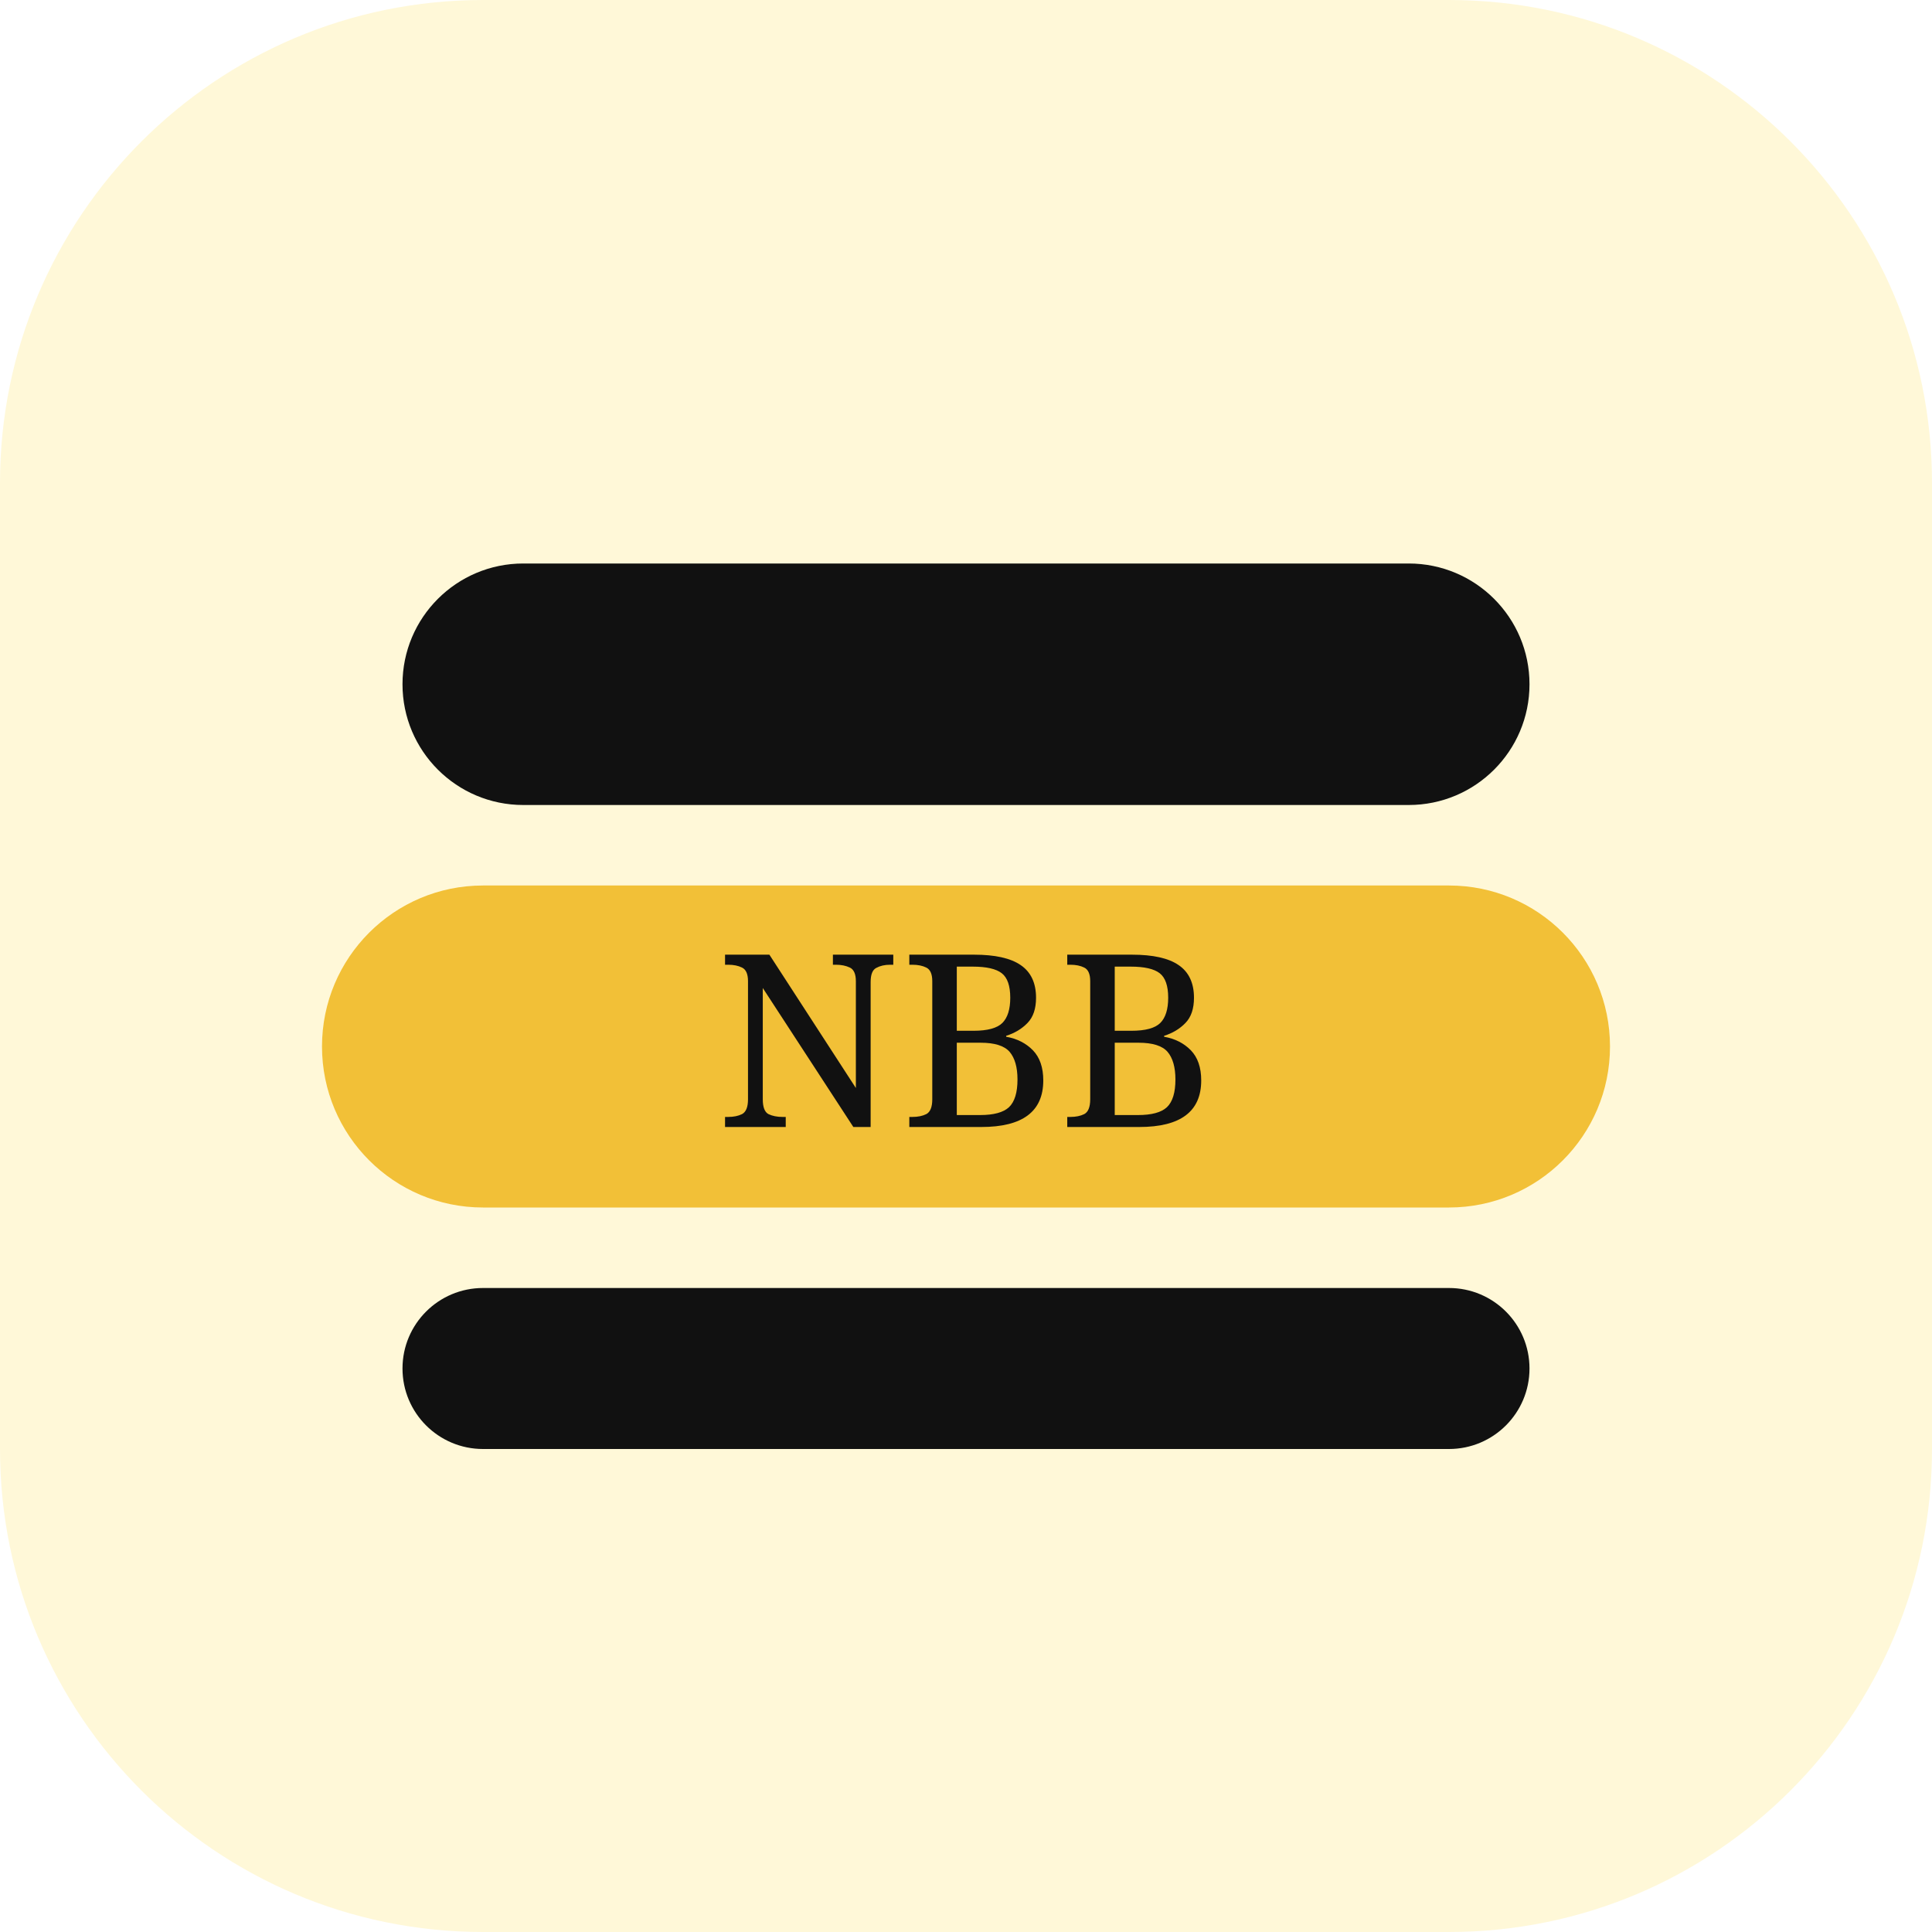
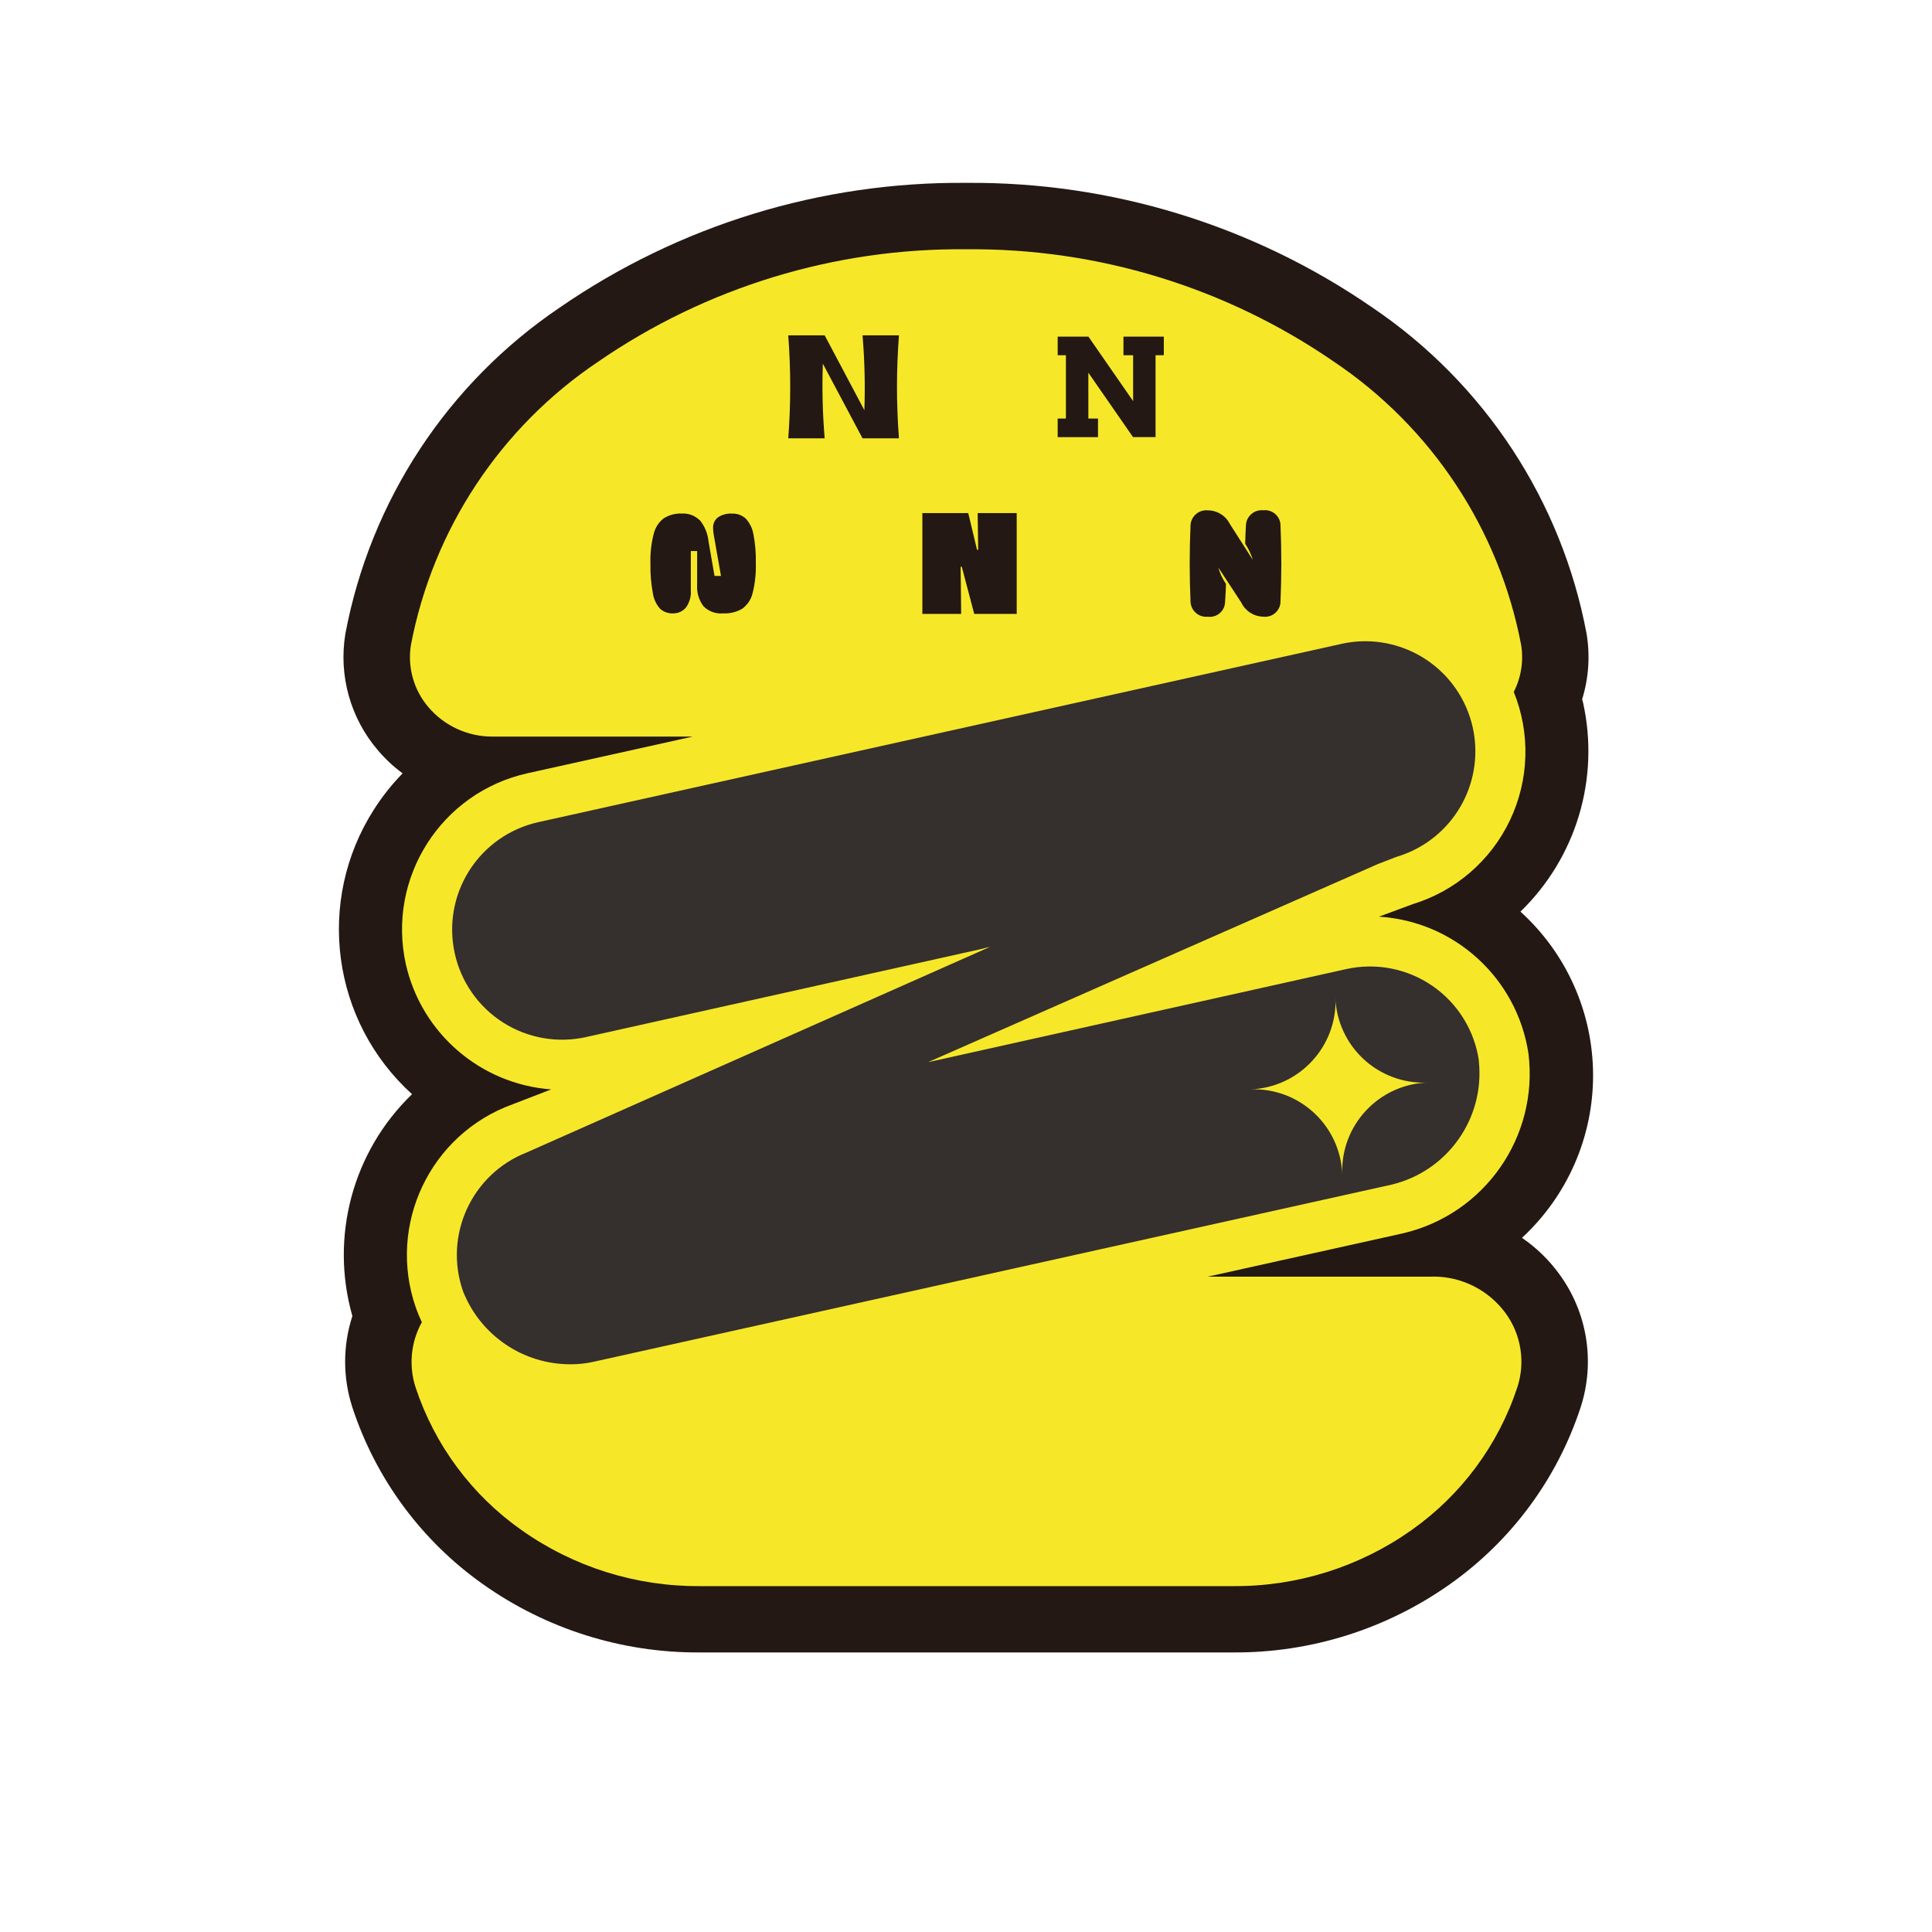
- <svg xmlns="http://www.w3.org/2000/svg" width="96" height="96" viewBox="0 0 96 96" role="img" aria-label="No Brand Burger">
-   <rect width="96" height="96" rx="24" fill="#fff8d8" />
-   <rect x="20" y="28" width="56" height="12" rx="6" fill="#111111" />
-   <rect x="16" y="44" width="64" height="16" rx="8" fill="#f2c037" />
-   <rect x="20" y="64" width="56" height="8" rx="4" fill="#111111" />
-   <text x="48" y="56" text-anchor="middle" font-size="12" font-family="Georgia, serif" fill="#111111">NBB</text>
+ <svg xmlns="http://www.w3.org/2000/svg" width="80" height="80" viewBox="0 0 80 80">
+   <defs>
+     <clipPath id="a">
+       <path d="M0 0h64v64H0z" style="fill:none" />
+     </clipPath>
+   </defs>
+   <path d="M0 0h80v80H0z" style="fill:none" />
+   <path d="M0 0h64v64H0z" style="fill:none" transform="translate(8 6)" />
+   <g style="clip-path:url(#a)" transform="translate(8 6)">
+     <path d="M55.019 45.258a9.15 9.15 0 0 0-.061-13.509 9.25 9.25 0 0 0 2.594-8.649c-.011-.049-.027-.1-.039-.145a5.9 5.9 0 0 0 .185-2.709A20.97 20.97 0 0 0 48.83 6.737 29.2 29.2 0 0 0 32 1.572a29.2 29.2 0 0 0-16.826 5.165A20.98 20.98 0 0 0 6.3 20.251a5.93 5.93 0 0 0 1.342 4.809 6 6 0 0 0 1.029.963 9.3 9.3 0 0 0-1.189 1.5 9.21 9.21 0 0 0 1.58 11.785 9.24 9.24 0 0 0-2.471 9.186 6.12 6.12 0 0 0 0 3.782A14.5 14.5 0 0 0 12 59.6a15.37 15.37 0 0 0 8.95 2.824h22.135a15.37 15.37 0 0 0 8.951-2.824 14.5 14.5 0 0 0 5.415-7.327 6.13 6.13 0 0 0-.9-5.537 6.3 6.3 0 0 0-1.531-1.481" style="fill:#231814" />
+     <path d="M51.332 46.864h-9.323l8.055-1.788a6.79 6.79 0 0 0 5.226-7.454 6.68 6.68 0 0 0-6.19-5.665l1.392-.516a6.6 6.6 0 0 0 4.19-8.791 3.16 3.16 0 0 0 .305-1.948 18.25 18.25 0 0 0-7.752-11.725A26.4 26.4 0 0 0 32 4.322a26.4 26.4 0 0 0-15.232 4.655A18.25 18.25 0 0 0 9.017 20.7a3.18 3.18 0 0 0 .722 2.581 3.46 3.46 0 0 0 2.653 1.219h8.294l-6.843 1.519a6.63 6.63 0 0 0-5.037 7.911 6.68 6.68 0 0 0 6.016 5.18l-1.594.616a6.634 6.634 0 0 0-4.008 8.423 6 6 0 0 0 .248.6 3.4 3.4 0 0 0-.261 2.694 11.72 11.72 0 0 0 4.393 5.918 12.63 12.63 0 0 0 7.358 2.317h22.127a12.63 12.63 0 0 0 7.359-2.317 11.73 11.73 0 0 0 4.388-5.923 3.41 3.41 0 0 0-.5-3.078 3.71 3.71 0 0 0-3-1.5" style="fill:#f6e829" />
+     <path d="M12.391 23.273a2.12 2.12 0 0 1-2.185-2.389C11.651 12.2 20.858 5.512 32 5.512S52.351 12.2 53.8 20.884a2.12 2.12 0 0 1-2.185 2.389zM43.085 48.054H12.706a2.35 2.35 0 0 0-2.351 3 11.005 11.005 0 0 0 10.6 7.4h22.13a11 11 0 0 0 10.6-7.4 2.348 2.348 0 0 0-2.351-3z" style="fill:#f6e829" />
+     <path d="M20.975 15.535a1.65 1.65 0 0 1 .363.881l.249 1.432h.267l-.305-1.735a1.6 1.6 0 0 1-.021-.261.51.51 0 0 1 .2-.428.93.93 0 0 1 .581-.157.8.8 0 0 1 .565.2 1.27 1.27 0 0 1 .323.651 5.6 5.6 0 0 1 .1 1.215 4.5 4.5 0 0 1-.135 1.234 1.12 1.12 0 0 1-.428.64 1.44 1.44 0 0 1-.8.192 1 1 0 0 1-.813-.306 1.34 1.34 0 0 1-.254-.882v-1.393h-.262v1.611a1.1 1.1 0 0 1-.206.734.68.68 0 0 1-.537.236.74.74 0 0 1-.529-.192 1.23 1.23 0 0 1-.3-.646 6 6 0 0 1-.1-1.228 4.4 4.4 0 0 1 .134-1.22 1.15 1.15 0 0 1 .414-.648 1.3 1.3 0 0 1 .759-.2.96.96 0 0 1 .722.268M31.8 19.421h-1.607v-4.176h1.9l.363 1.519h.049l-.022-1.519H34.1v4.176h-1.759l-.515-1.952h-.049zM42.449 17.5a2.2 2.2 0 0 0 .314.673c-.005.379-.021.417-.038.8a.633.633 0 0 1-.71.565.654.654 0 0 1-.716-.586 36 36 0 0 1 0-3.233.654.654 0 0 1 .716-.586 1.02 1.02 0 0 1 .911.564l.95 1.486a2.5 2.5 0 0 0-.315-.667c.005-.32.016-.461.033-.8a.65.65 0 0 1 .71-.586.64.64 0 0 1 .716.564c.049 1.09.049 2.186 0 3.276a.64.64 0 0 1-.716.565 1.03 1.03 0 0 1-.906-.586zM24.64 7.886h1.508l1.644 3.1a26 26 0 0 0-.076-3.1h1.508a28 28 0 0 0 0 4.264h-1.508l-1.644-3.092a26 26 0 0 0 .076 3.092H24.64a28 28 0 0 0 0-4.264M40.191 7.94v.77h-.342v3.39h-.933l-1.85-2.669v1.9h.4v.77h-1.67v-.77h.341V8.71h-.341v-.77h1.274l1.85 2.669V8.71h-.4v-.77z" style="fill:#231814" />
+     <path d="M53.239 37.929a4.555 4.555 0 0 0-5.5-3.8l-17.311 3.854 18.627-8.205.754-.291.034-.012a4.5 4.5 0 0 0 .907-.383 4.557 4.557 0 0 0-3.211-8.429l-33.246 7.38a4.555 4.555 0 0 0-3.462 5.437 4.55 4.55 0 0 0 5.437 3.462L32.617 33.3l.394-.1-19.2 8.52a4.56 4.56 0 0 0-2.636 5.753 4.775 4.775 0 0 0 4.458 3.019 4.3 4.3 0 0 0 .929-.1l33.048-7.336a4.743 4.743 0 0 0 3.624-5.127" style="fill:#352f2e" />
+     <path d="M47.3 35.308a3.66 3.66 0 0 1-3.515 3.8 3.66 3.66 0 0 1 3.795 3.515 3.66 3.66 0 0 1 3.515-3.795 3.657 3.657 0 0 1-3.8-3.515" style="fill:#f6e829" />
+   </g>
</svg>
